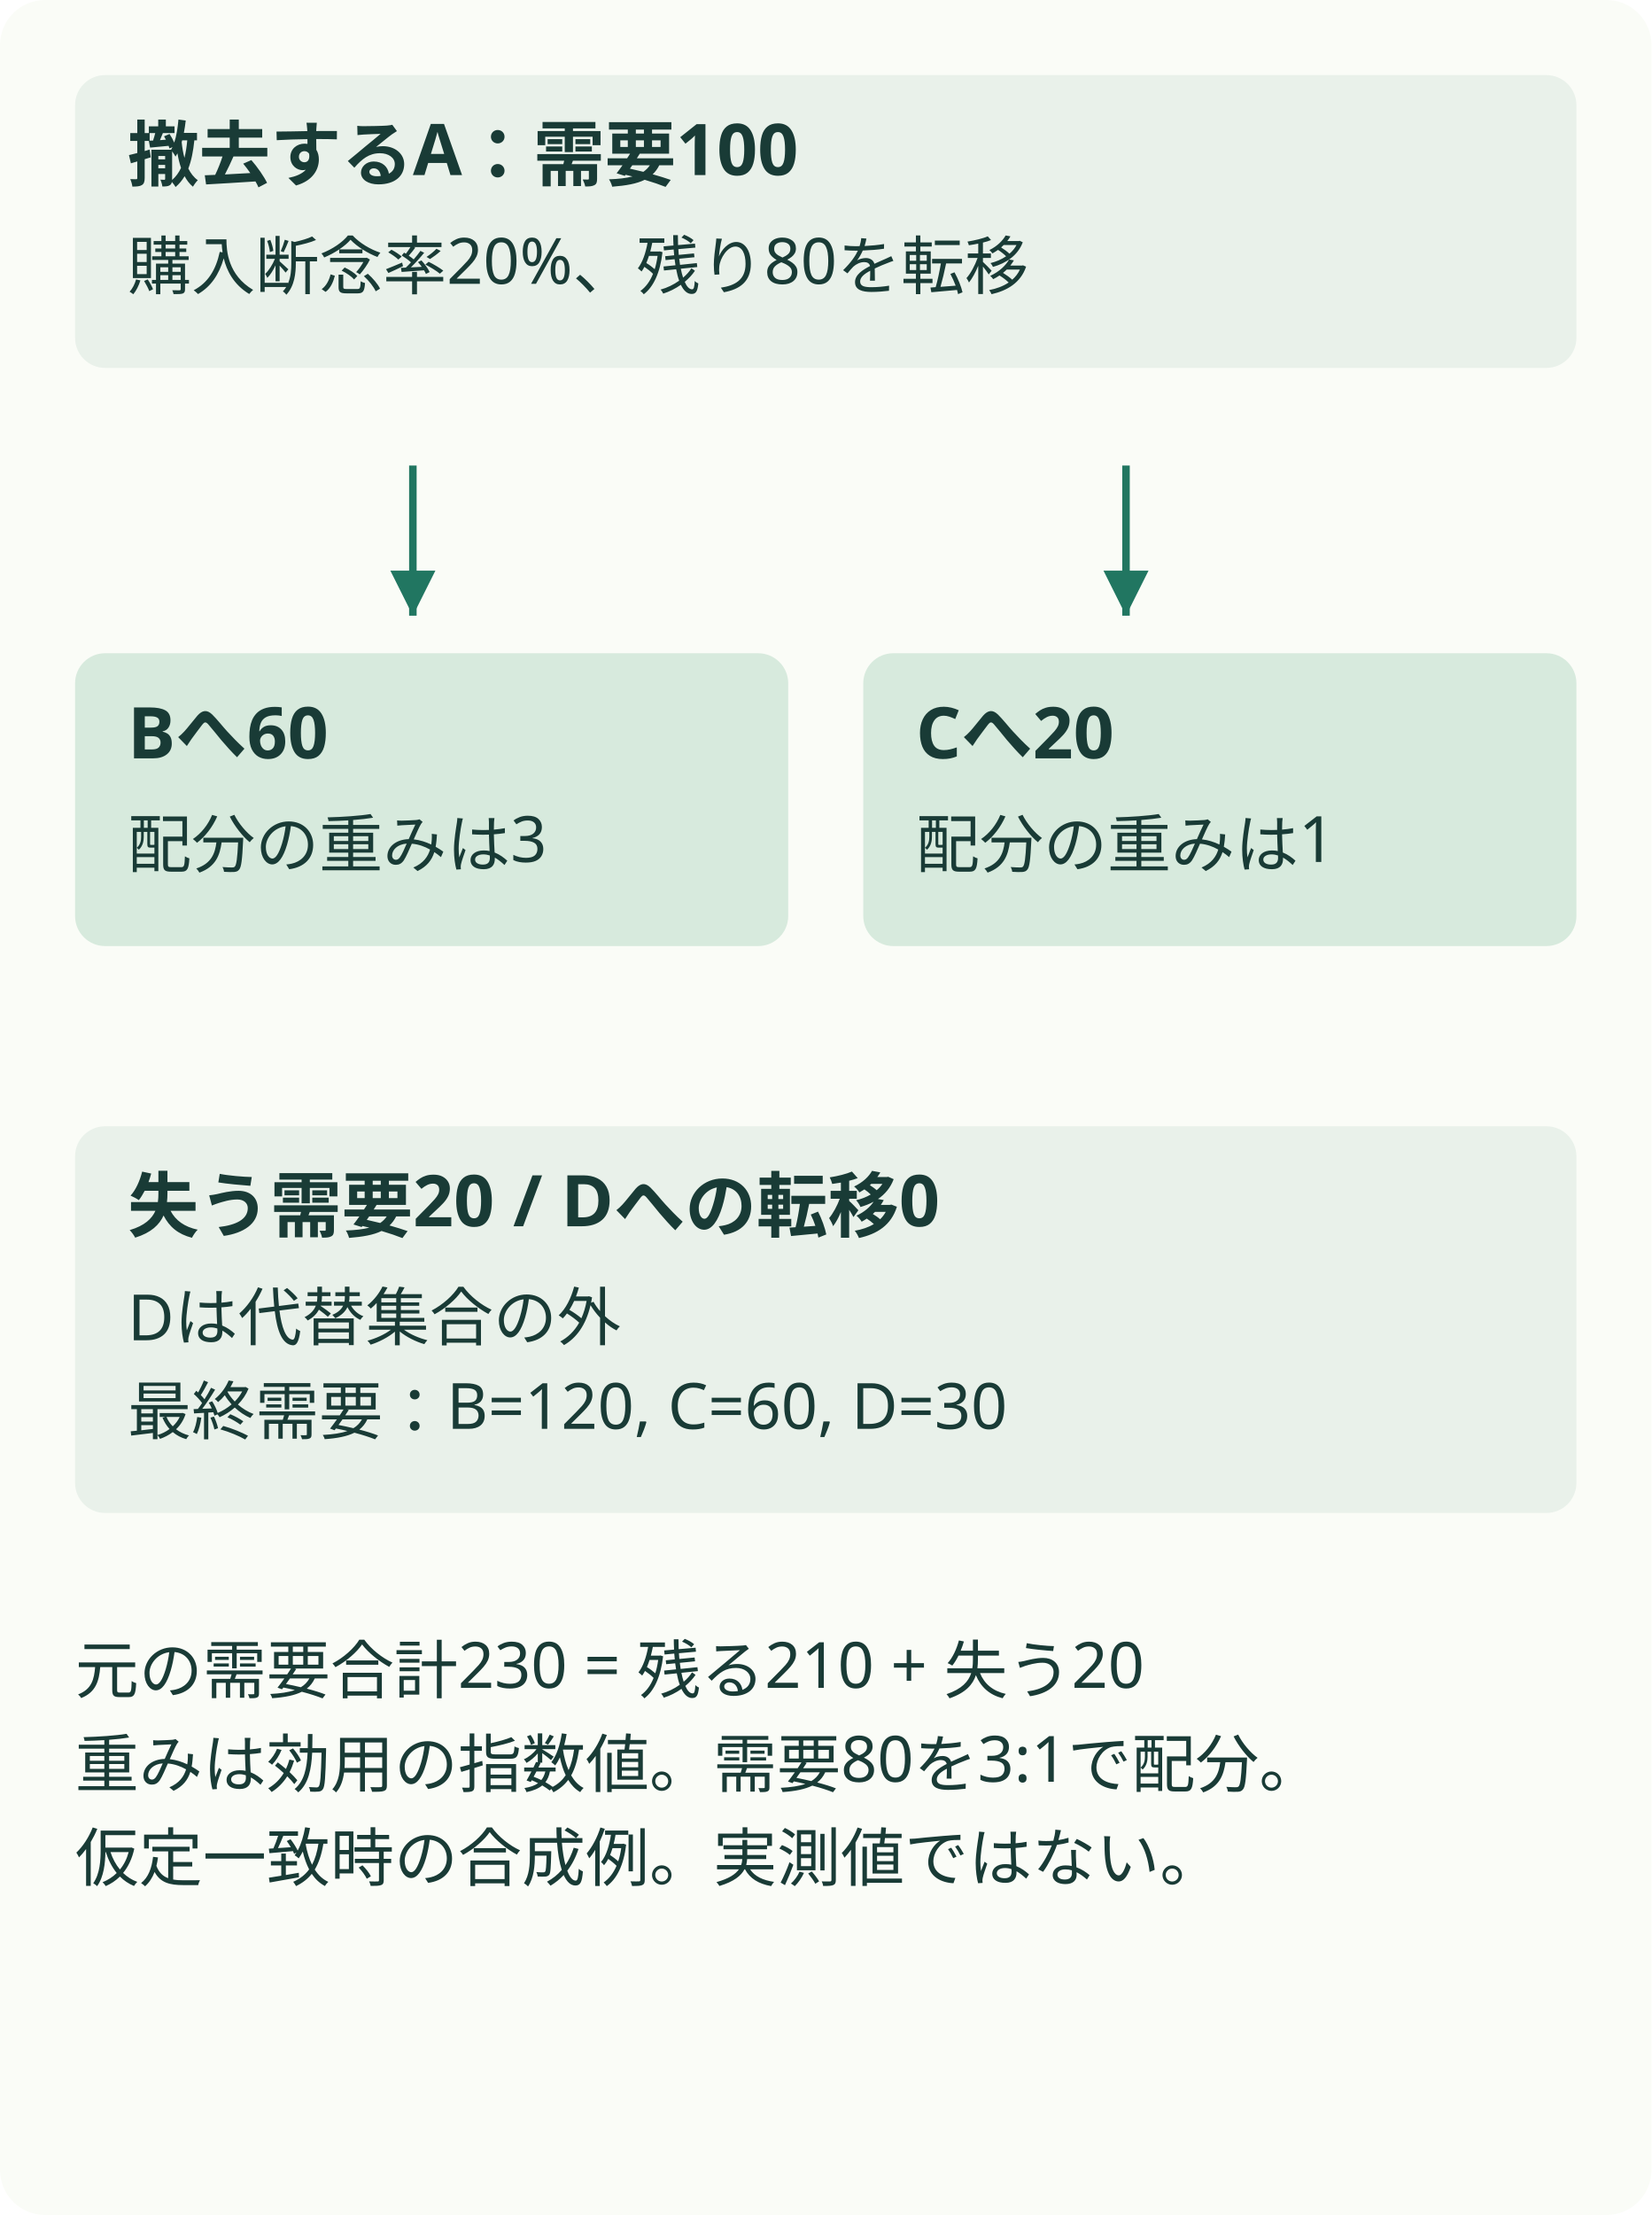
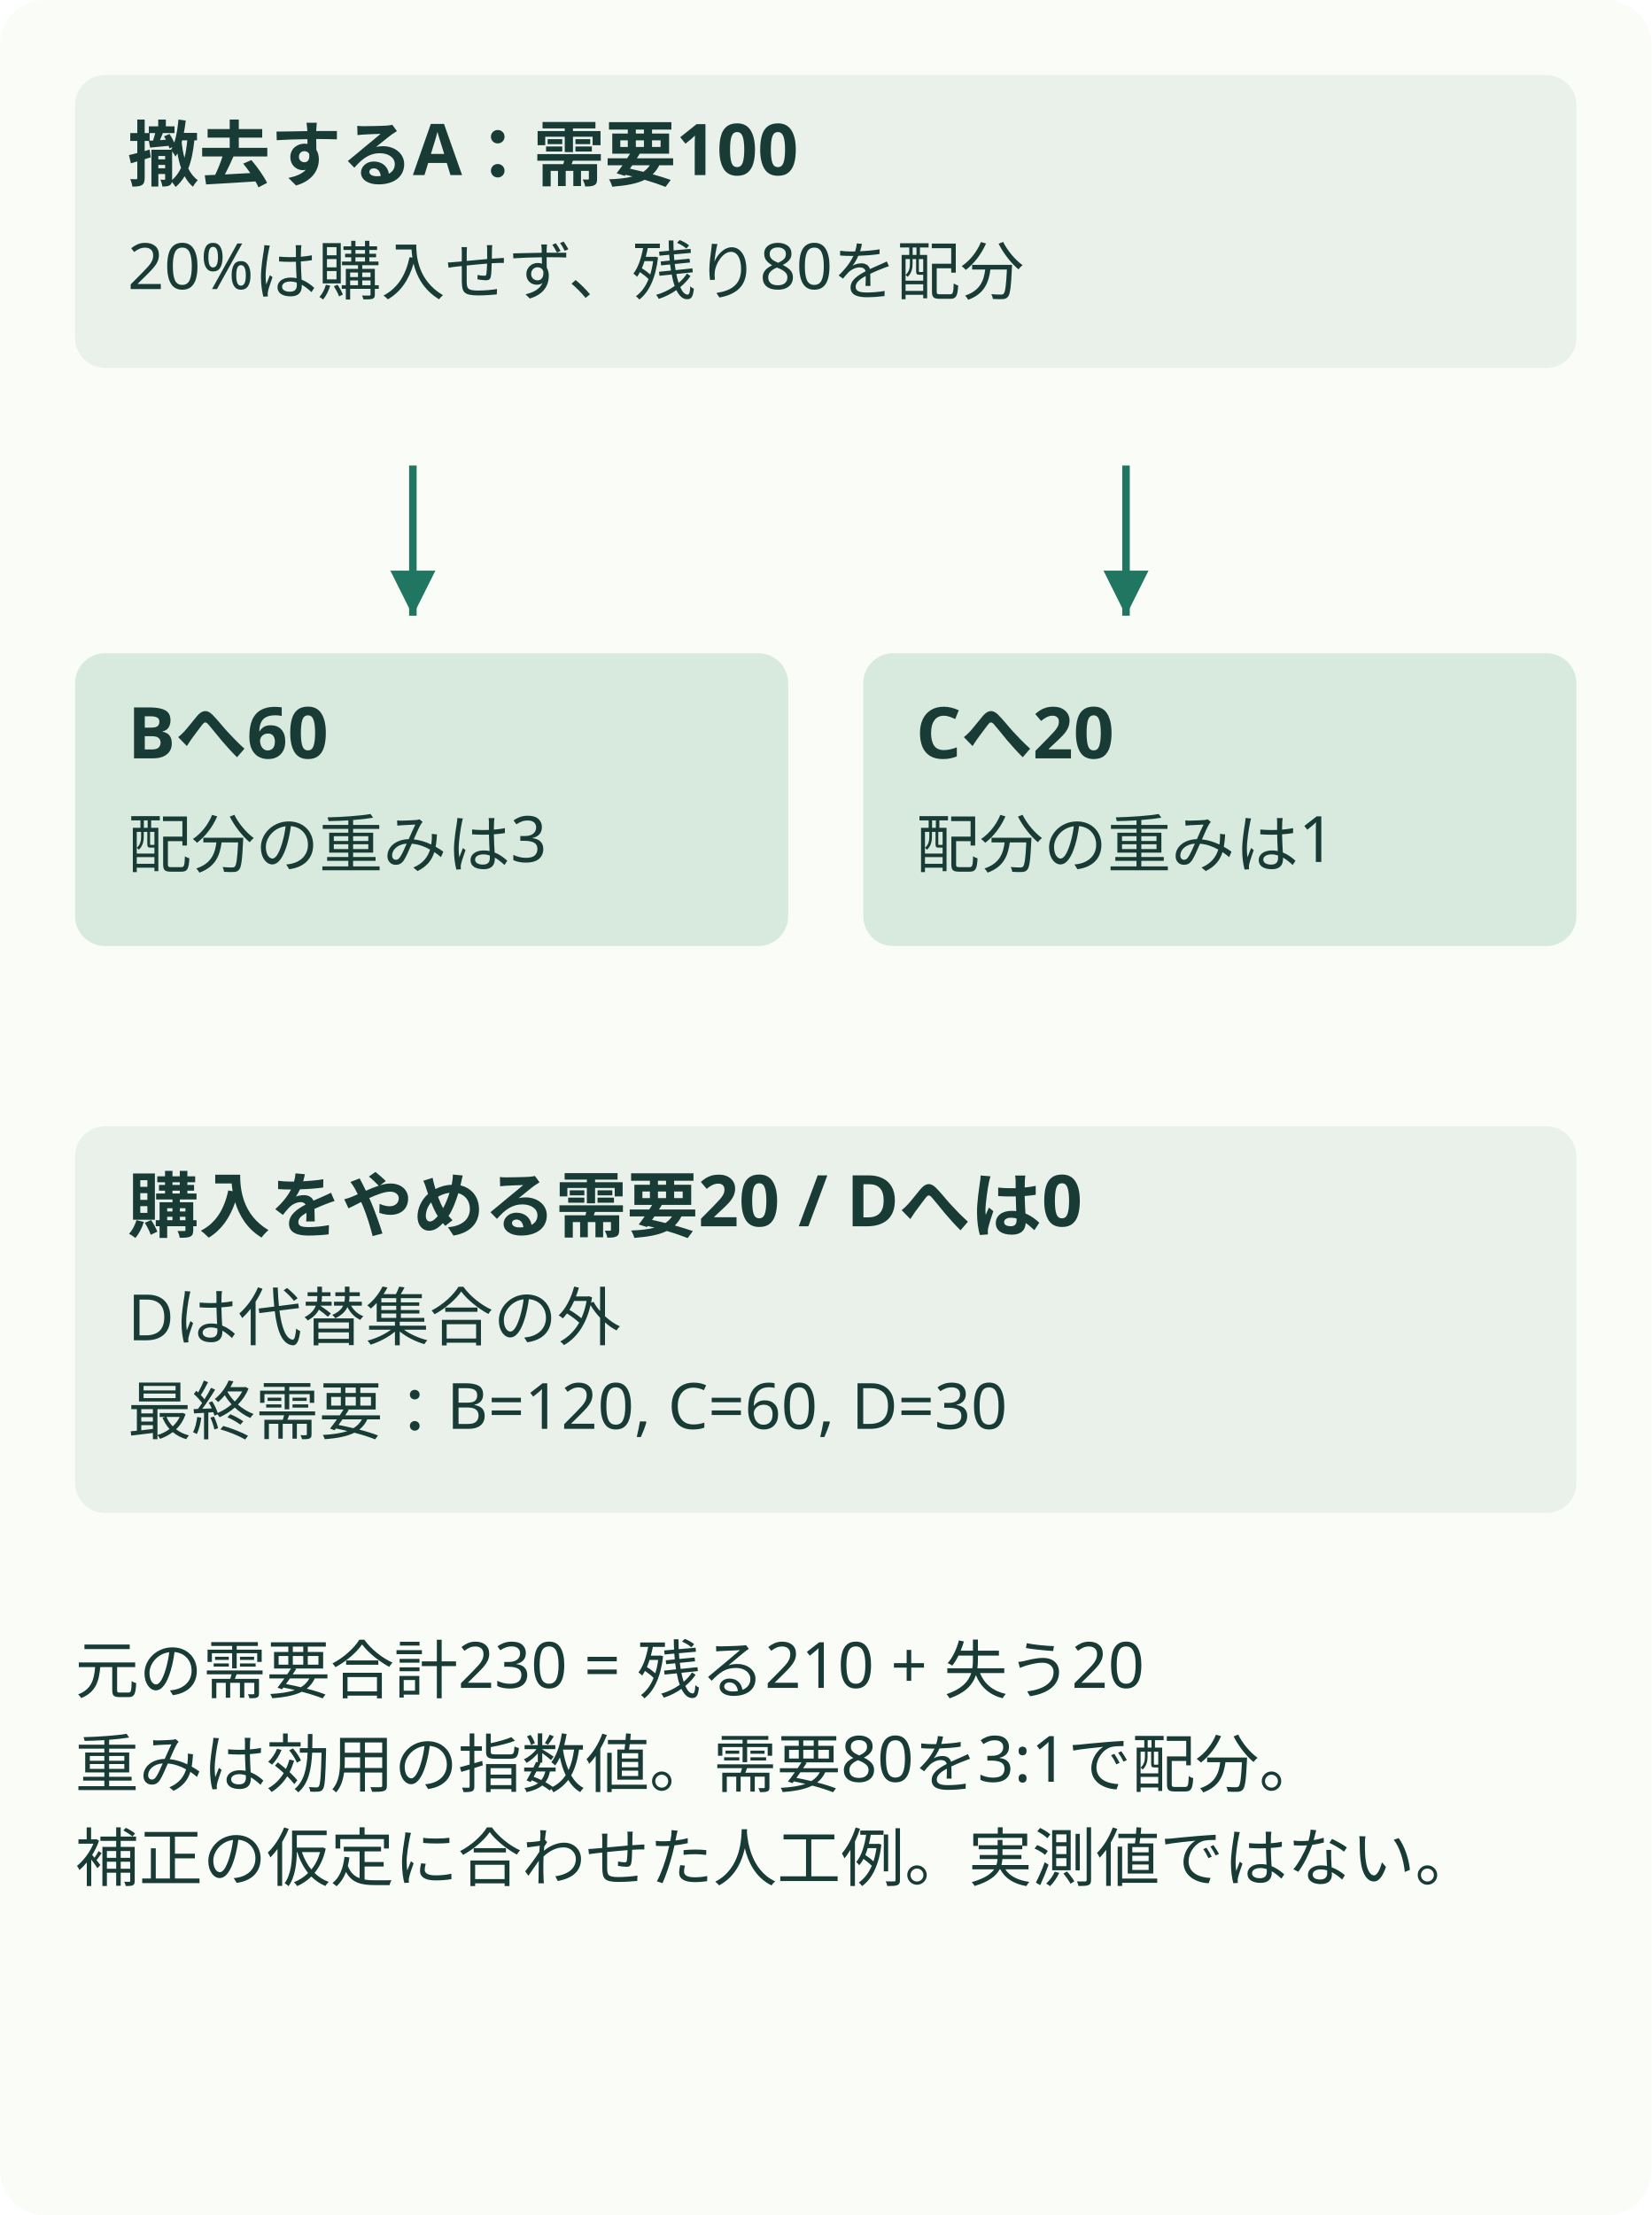
<svg xmlns="http://www.w3.org/2000/svg" viewBox="0 0 440 590" role="img" aria-labelledby="title desc">
  <defs>
    <marker id="arrow" markerWidth="8" markerHeight="8" refX="6" refY="3" orient="auto">
      <path d="M0,0 L6,3 L0,6" fill="#217661" />
    </marker>
  </defs>
  <rect width="440" height="590" rx="12" fill="#fafcf7" />
  <rect x="20" y="20" width="400" height="78" rx="8" fill="#e9f1ea" stroke="none" />
  <text x="34" y="48" font-family="sans-serif" font-size="19" font-weight="bold" fill="#193b36">撤去するA：需要100</text>
-   <text x="34" y="77" font-family="sans-serif" font-size="17" font-weight="normal" fill="#193b36">購入断念率20%、残り80を転移</text>
+   <text x="34" y="77" font-family="sans-serif" font-size="17" font-weight="normal" fill="#193b36">20%は購入せず、残り80を配分</text>
  <path d="M110,124 L110,164" fill="none" stroke="#217661" stroke-width="2" marker-end="url(#arrow)" />
  <path d="M300,124 L300,164" fill="none" stroke="#217661" stroke-width="2" marker-end="url(#arrow)" />
  <rect x="20" y="174" width="190" height="78" rx="8" fill="#d7eadd" stroke="none" />
  <text x="34" y="202" font-family="sans-serif" font-size="19" font-weight="bold" fill="#193b36">Bへ60</text>
  <text x="34" y="231" font-family="sans-serif" font-size="17" font-weight="normal" fill="#193b36">配分の重みは3</text>
  <rect x="230" y="174" width="190" height="78" rx="8" fill="#d7eadd" stroke="none" />
  <text x="244" y="202" font-family="sans-serif" font-size="19" font-weight="bold" fill="#193b36">Cへ20</text>
  <text x="244" y="231" font-family="sans-serif" font-size="17" font-weight="normal" fill="#193b36">配分の重みは1</text>
  <rect x="20" y="300" width="400" height="103" rx="8" fill="#e9f1ea" stroke="none" />
-   <text x="34" y="328" font-family="sans-serif" font-size="19" font-weight="bold" fill="#193b36">失う需要20 / Dへの転移0</text>
+   <text x="34" y="328" font-family="sans-serif" font-size="19" font-weight="bold" fill="#193b36">購入をやめる需要20 / Dへは0</text>
  <text x="34" y="357" font-family="sans-serif" font-size="17" font-weight="normal" fill="#193b36">Dは代替集合の外</text>
  <text x="34" y="382" font-family="sans-serif" font-size="17" font-weight="normal" fill="#193b36">最終需要：B=120, C=60, D=30</text>
  <text x="20" y="451" font-family="sans-serif" font-size="17" font-weight="normal" fill="#193b36">元の需要合計230 = 残る210 + 失う20</text>
  <text x="20" y="476" font-family="sans-serif" font-size="17" font-weight="normal" fill="#193b36">重みは効用の指数値。需要80を3:1で配分。</text>
-   <text x="20" y="501" font-family="sans-serif" font-size="17" font-weight="normal" fill="#193b36">仮定一致時の合成例。実測値ではない。</text>
+   <text x="20" y="501" font-family="sans-serif" font-size="17" font-weight="normal" fill="#193b36">補正の仮定に合わせた人工例。実測値ではない。</text>
</svg>
